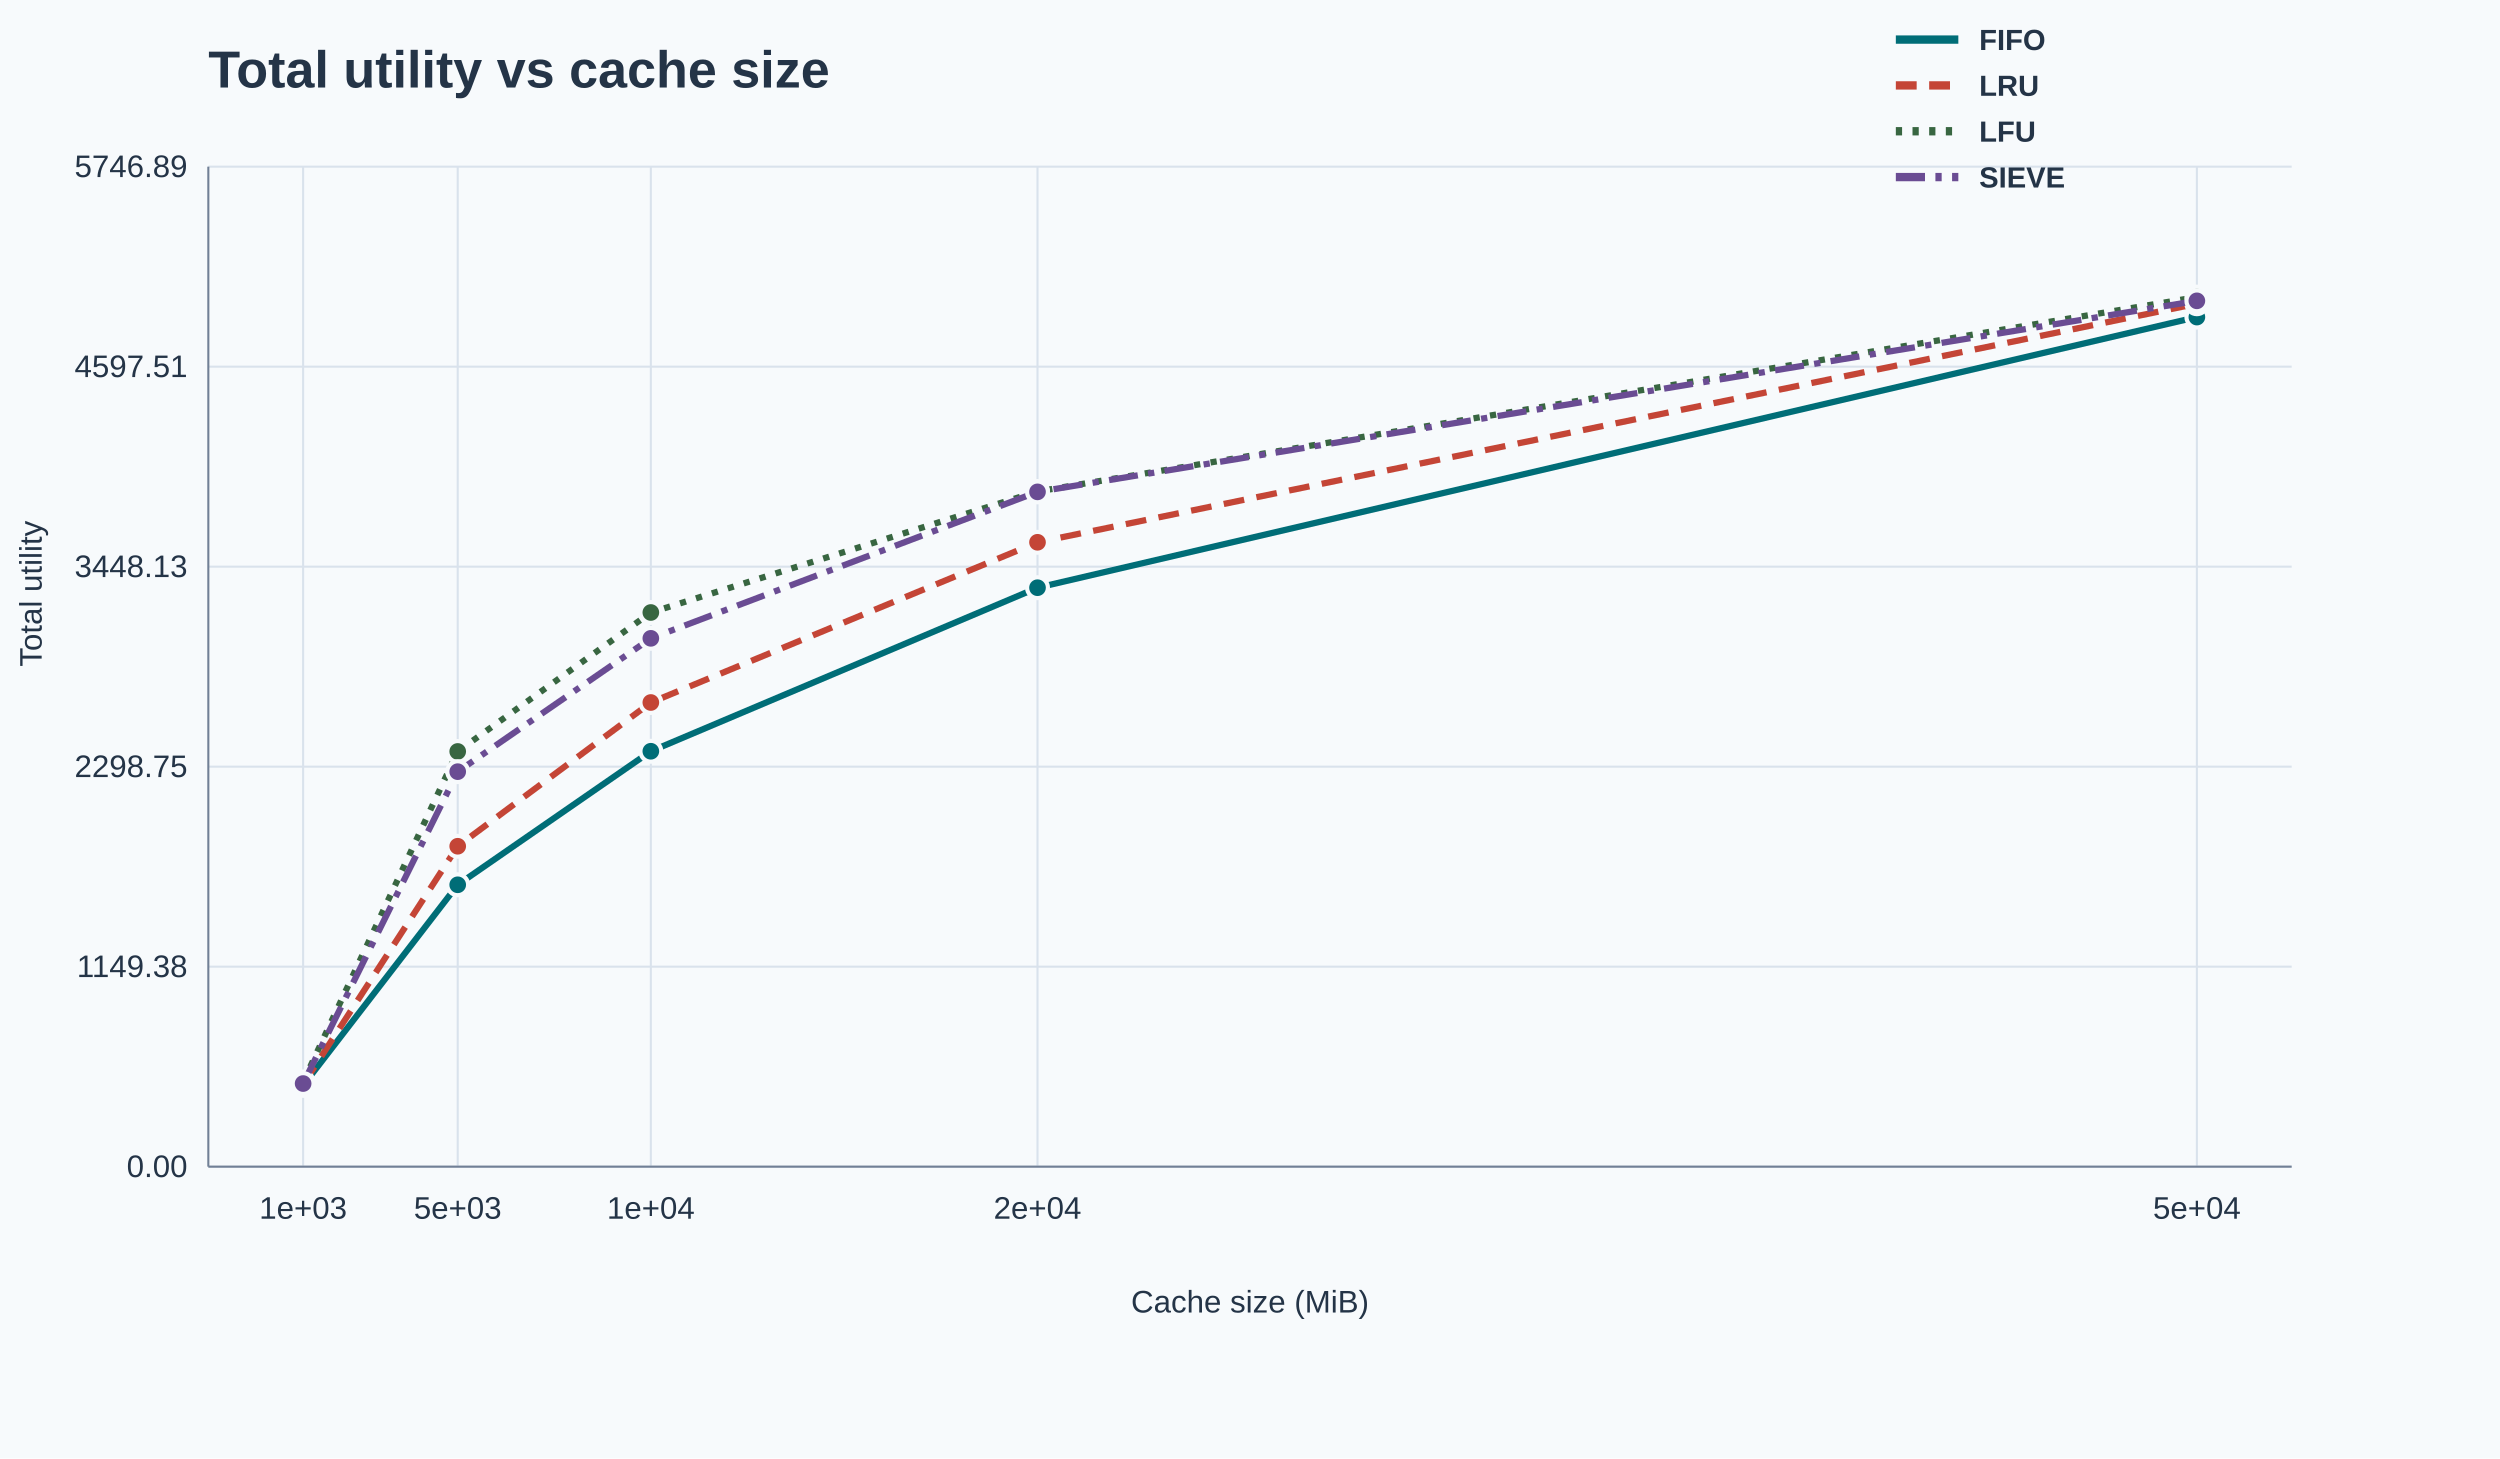
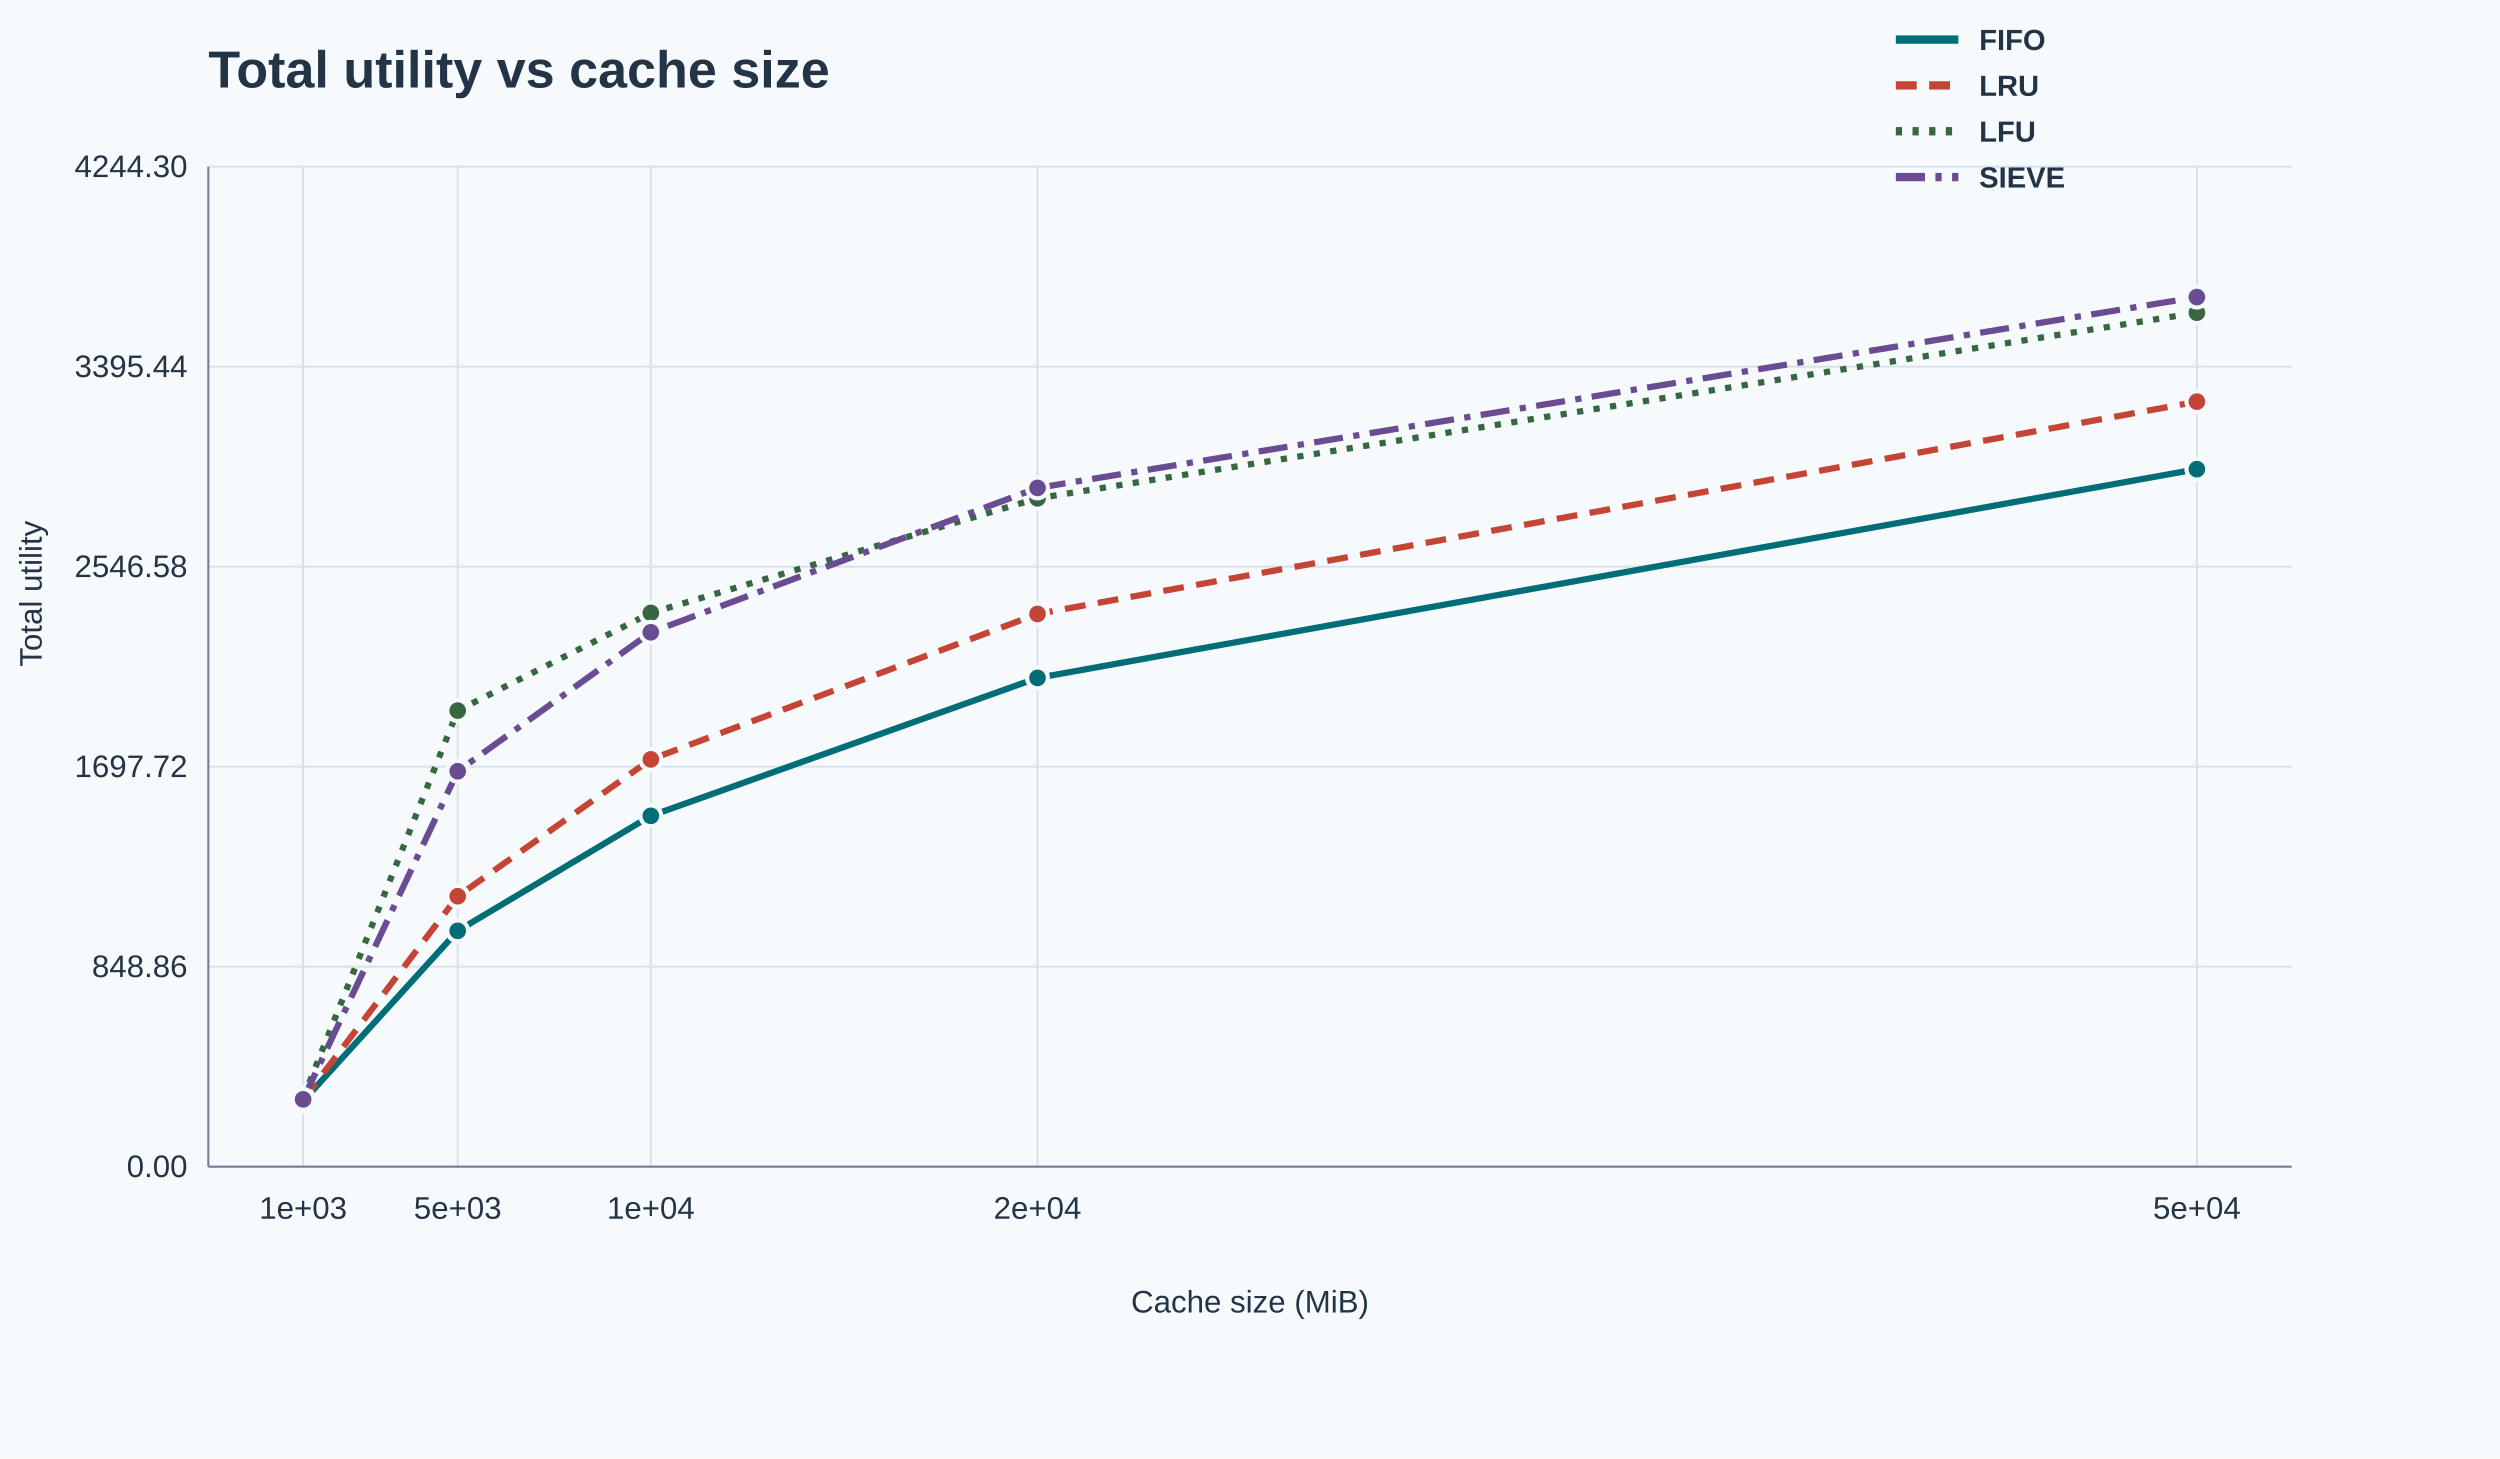
<svg xmlns="http://www.w3.org/2000/svg" width="1200" height="700" viewBox="0 0 1200 700">
  <style>text{font-family:Segoe UI,Arial,sans-serif;fill:#243447}.title{font-size:25px;font-weight:600}.label{font-size:15px}.legend{font-size:14px;font-weight:600}.grid{stroke:#d9e2ec}.axis{stroke:#718096}.line{fill:none;stroke-width:3}.point{stroke:#f7fafc;stroke-width:2}</style>
  <rect width="100%" height="100%" fill="#f7fafc" />
  <text x="100" y="42" class="title">Total utility vs cache size</text>
  <text x="600" y="630" class="label" text-anchor="middle">Cache size (MiB)</text>
  <text x="20" y="320" class="label" transform="rotate(-90 20 320)">Total utility</text>
  <line x1="100" y1="560" x2="1100" y2="560" class="grid" />
  <text x="90" y="565" class="label" text-anchor="end">0.00</text>
  <line x1="100" y1="464" x2="1100" y2="464" class="grid" />
-   <text x="90" y="469" class="label" text-anchor="end">1149.38</text>
+   <text x="90" y="469" class="label" text-anchor="end">848.86</text>
  <line x1="100" y1="368" x2="1100" y2="368" class="grid" />
-   <text x="90" y="373" class="label" text-anchor="end">2298.75</text>
+   <text x="90" y="373" class="label" text-anchor="end">1697.72</text>
  <line x1="100" y1="272" x2="1100" y2="272" class="grid" />
-   <text x="90" y="277" class="label" text-anchor="end">3448.13</text>
+   <text x="90" y="277" class="label" text-anchor="end">2546.58</text>
  <line x1="100" y1="176" x2="1100" y2="176" class="grid" />
-   <text x="90" y="181" class="label" text-anchor="end">4597.51</text>
+   <text x="90" y="181" class="label" text-anchor="end">3395.44</text>
  <line x1="100" y1="80" x2="1100" y2="80" class="grid" />
-   <text x="90" y="85" class="label" text-anchor="end">5746.89</text>
+   <text x="90" y="85" class="label" text-anchor="end">4244.30</text>
  <line x1="145.5" y1="80" x2="145.5" y2="560" class="grid" />
  <text x="145.5" y="585" class="label" text-anchor="middle">1e+03</text>
  <line x1="219.7" y1="80" x2="219.7" y2="560" class="grid" />
  <text x="219.7" y="585" class="label" text-anchor="middle">5e+03</text>
  <line x1="312.4" y1="80" x2="312.4" y2="560" class="grid" />
  <text x="312.4" y="585" class="label" text-anchor="middle">1e+04</text>
  <line x1="498.0" y1="80" x2="498.0" y2="560" class="grid" />
  <text x="498.0" y="585" class="label" text-anchor="middle">2e+04</text>
  <line x1="1054.5" y1="80" x2="1054.5" y2="560" class="grid" />
  <text x="1054.5" y="585" class="label" text-anchor="middle">5e+04</text>
-   <polyline points="145.5,521.0 219.7,424.7 312.4,360.6 498.0,282.1 1054.5,152.2" class="line" stroke="#006d77" stroke-dasharray="" />
+   <polyline points="145.5,528.5 219.7,446.8 312.4,391.6 498.0,325.4 1054.5,225.2" class="line" stroke="#006d77" stroke-dasharray="" />
  <line x1="910" y1="19" x2="940" y2="19" stroke="#006d77" stroke-width="4" stroke-dasharray="" />
  <text x="950" y="24" class="legend">FIFO</text>
-   <circle cx="145.5" cy="521.0" r="5" fill="#006d77" class="point" />
-   <circle cx="219.7" cy="424.7" r="5" fill="#006d77" class="point" />
-   <circle cx="312.4" cy="360.6" r="5" fill="#006d77" class="point" />
-   <circle cx="498.0" cy="282.1" r="5" fill="#006d77" class="point" />
-   <circle cx="1054.5" cy="152.2" r="5" fill="#006d77" class="point" />
-   <polyline points="145.5,520.5 219.7,406.2 312.4,337.2 498.0,260.3 1054.5,145.8" class="line" stroke="#c44536" stroke-dasharray="10 6" />
+   <circle cx="145.5" cy="528.5" r="5" fill="#006d77" class="point" />
+   <circle cx="219.7" cy="446.8" r="5" fill="#006d77" class="point" />
+   <circle cx="312.4" cy="391.6" r="5" fill="#006d77" class="point" />
+   <circle cx="498.0" cy="325.4" r="5" fill="#006d77" class="point" />
+   <circle cx="1054.5" cy="225.2" r="5" fill="#006d77" class="point" />
+   <polyline points="145.5,527.9 219.7,430.2 312.4,364.5 498.0,294.7 1054.5,192.8" class="line" stroke="#c44536" stroke-dasharray="10 6" />
  <line x1="910" y1="41" x2="940" y2="41" stroke="#c44536" stroke-width="4" stroke-dasharray="10 6" />
  <text x="950" y="46" class="legend">LRU</text>
-   <circle cx="145.5" cy="520.5" r="5" fill="#c44536" class="point" />
-   <circle cx="219.7" cy="406.2" r="5" fill="#c44536" class="point" />
-   <circle cx="312.4" cy="337.2" r="5" fill="#c44536" class="point" />
-   <circle cx="498.0" cy="260.3" r="5" fill="#c44536" class="point" />
-   <circle cx="1054.5" cy="145.8" r="5" fill="#c44536" class="point" />
-   <polyline points="145.5,519.3 219.7,360.7 312.4,294.0 498.0,235.9 1054.5,142.6" class="line" stroke="#386641" stroke-dasharray="3 5" />
+   <circle cx="145.5" cy="527.9" r="5" fill="#c44536" class="point" />
+   <circle cx="219.7" cy="430.2" r="5" fill="#c44536" class="point" />
+   <circle cx="312.4" cy="364.5" r="5" fill="#c44536" class="point" />
+   <circle cx="498.0" cy="294.7" r="5" fill="#c44536" class="point" />
+   <circle cx="1054.5" cy="192.8" r="5" fill="#c44536" class="point" />
+   <polyline points="145.5,527.1 219.7,341.1 312.4,294.2 498.0,239.2 1054.5,150.1" class="line" stroke="#386641" stroke-dasharray="3 5" />
  <line x1="910" y1="63" x2="940" y2="63" stroke="#386641" stroke-width="4" stroke-dasharray="3 5" />
  <text x="950" y="68" class="legend">LFU</text>
-   <circle cx="145.5" cy="519.3" r="5" fill="#386641" class="point" />
-   <circle cx="219.7" cy="360.7" r="5" fill="#386641" class="point" />
-   <circle cx="312.4" cy="294.0" r="5" fill="#386641" class="point" />
-   <circle cx="498.0" cy="235.9" r="5" fill="#386641" class="point" />
-   <circle cx="1054.5" cy="142.6" r="5" fill="#386641" class="point" />
-   <polyline points="145.5,520.1 219.7,370.4 312.4,306.4 498.0,236.1 1054.5,144.4" class="line" stroke="#6a4c93" stroke-dasharray="14 5 3 5" />
+   <circle cx="145.5" cy="527.1" r="5" fill="#386641" class="point" />
+   <circle cx="219.7" cy="341.1" r="5" fill="#386641" class="point" />
+   <circle cx="312.4" cy="294.2" r="5" fill="#386641" class="point" />
+   <circle cx="498.0" cy="239.2" r="5" fill="#386641" class="point" />
+   <circle cx="1054.5" cy="150.1" r="5" fill="#386641" class="point" />
+   <polyline points="145.5,527.7 219.7,370.2 312.4,303.5 498.0,234.2 1054.5,142.6" class="line" stroke="#6a4c93" stroke-dasharray="14 5 3 5" />
  <line x1="910" y1="85" x2="940" y2="85" stroke="#6a4c93" stroke-width="4" stroke-dasharray="14 5 3 5" />
  <text x="950" y="90" class="legend">SIEVE</text>
-   <circle cx="145.5" cy="520.1" r="5" fill="#6a4c93" class="point" />
-   <circle cx="219.7" cy="370.4" r="5" fill="#6a4c93" class="point" />
-   <circle cx="312.4" cy="306.4" r="5" fill="#6a4c93" class="point" />
-   <circle cx="498.0" cy="236.1" r="5" fill="#6a4c93" class="point" />
-   <circle cx="1054.5" cy="144.4" r="5" fill="#6a4c93" class="point" />
+   <circle cx="145.5" cy="527.7" r="5" fill="#6a4c93" class="point" />
+   <circle cx="219.7" cy="370.2" r="5" fill="#6a4c93" class="point" />
+   <circle cx="312.4" cy="303.5" r="5" fill="#6a4c93" class="point" />
+   <circle cx="498.0" cy="234.2" r="5" fill="#6a4c93" class="point" />
+   <circle cx="1054.5" cy="142.6" r="5" fill="#6a4c93" class="point" />
  <line x1="100" y1="80" x2="100" y2="560" class="axis" />
  <line x1="100" y1="560" x2="1100" y2="560" class="axis" />
</svg>
